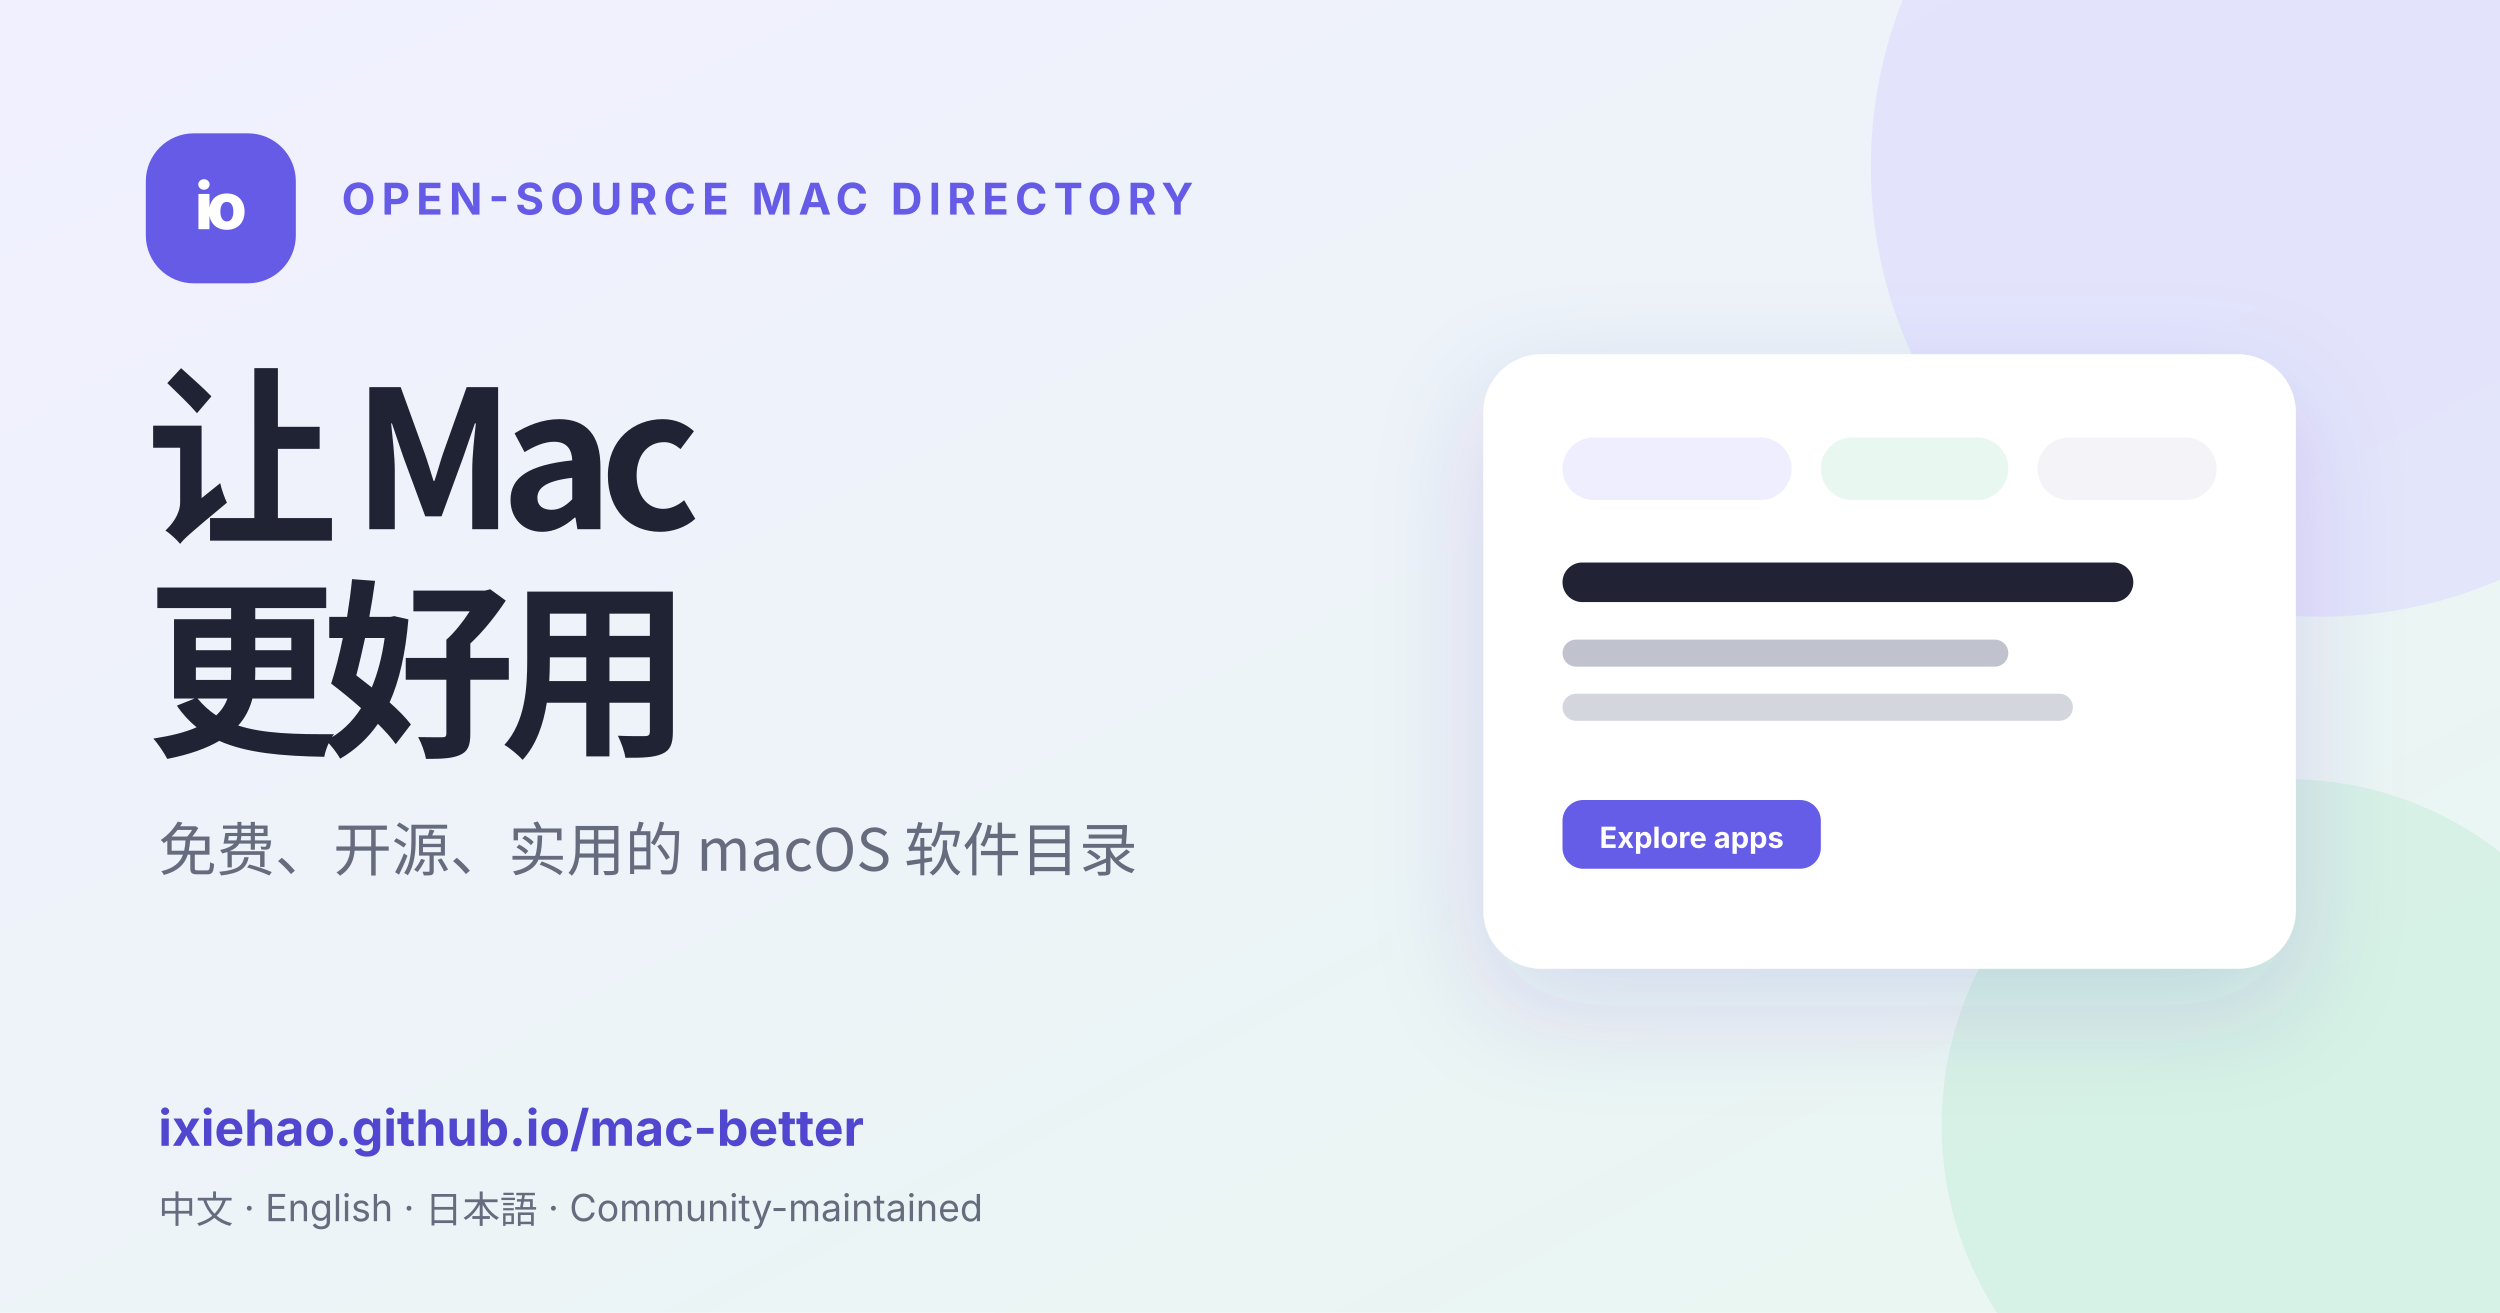
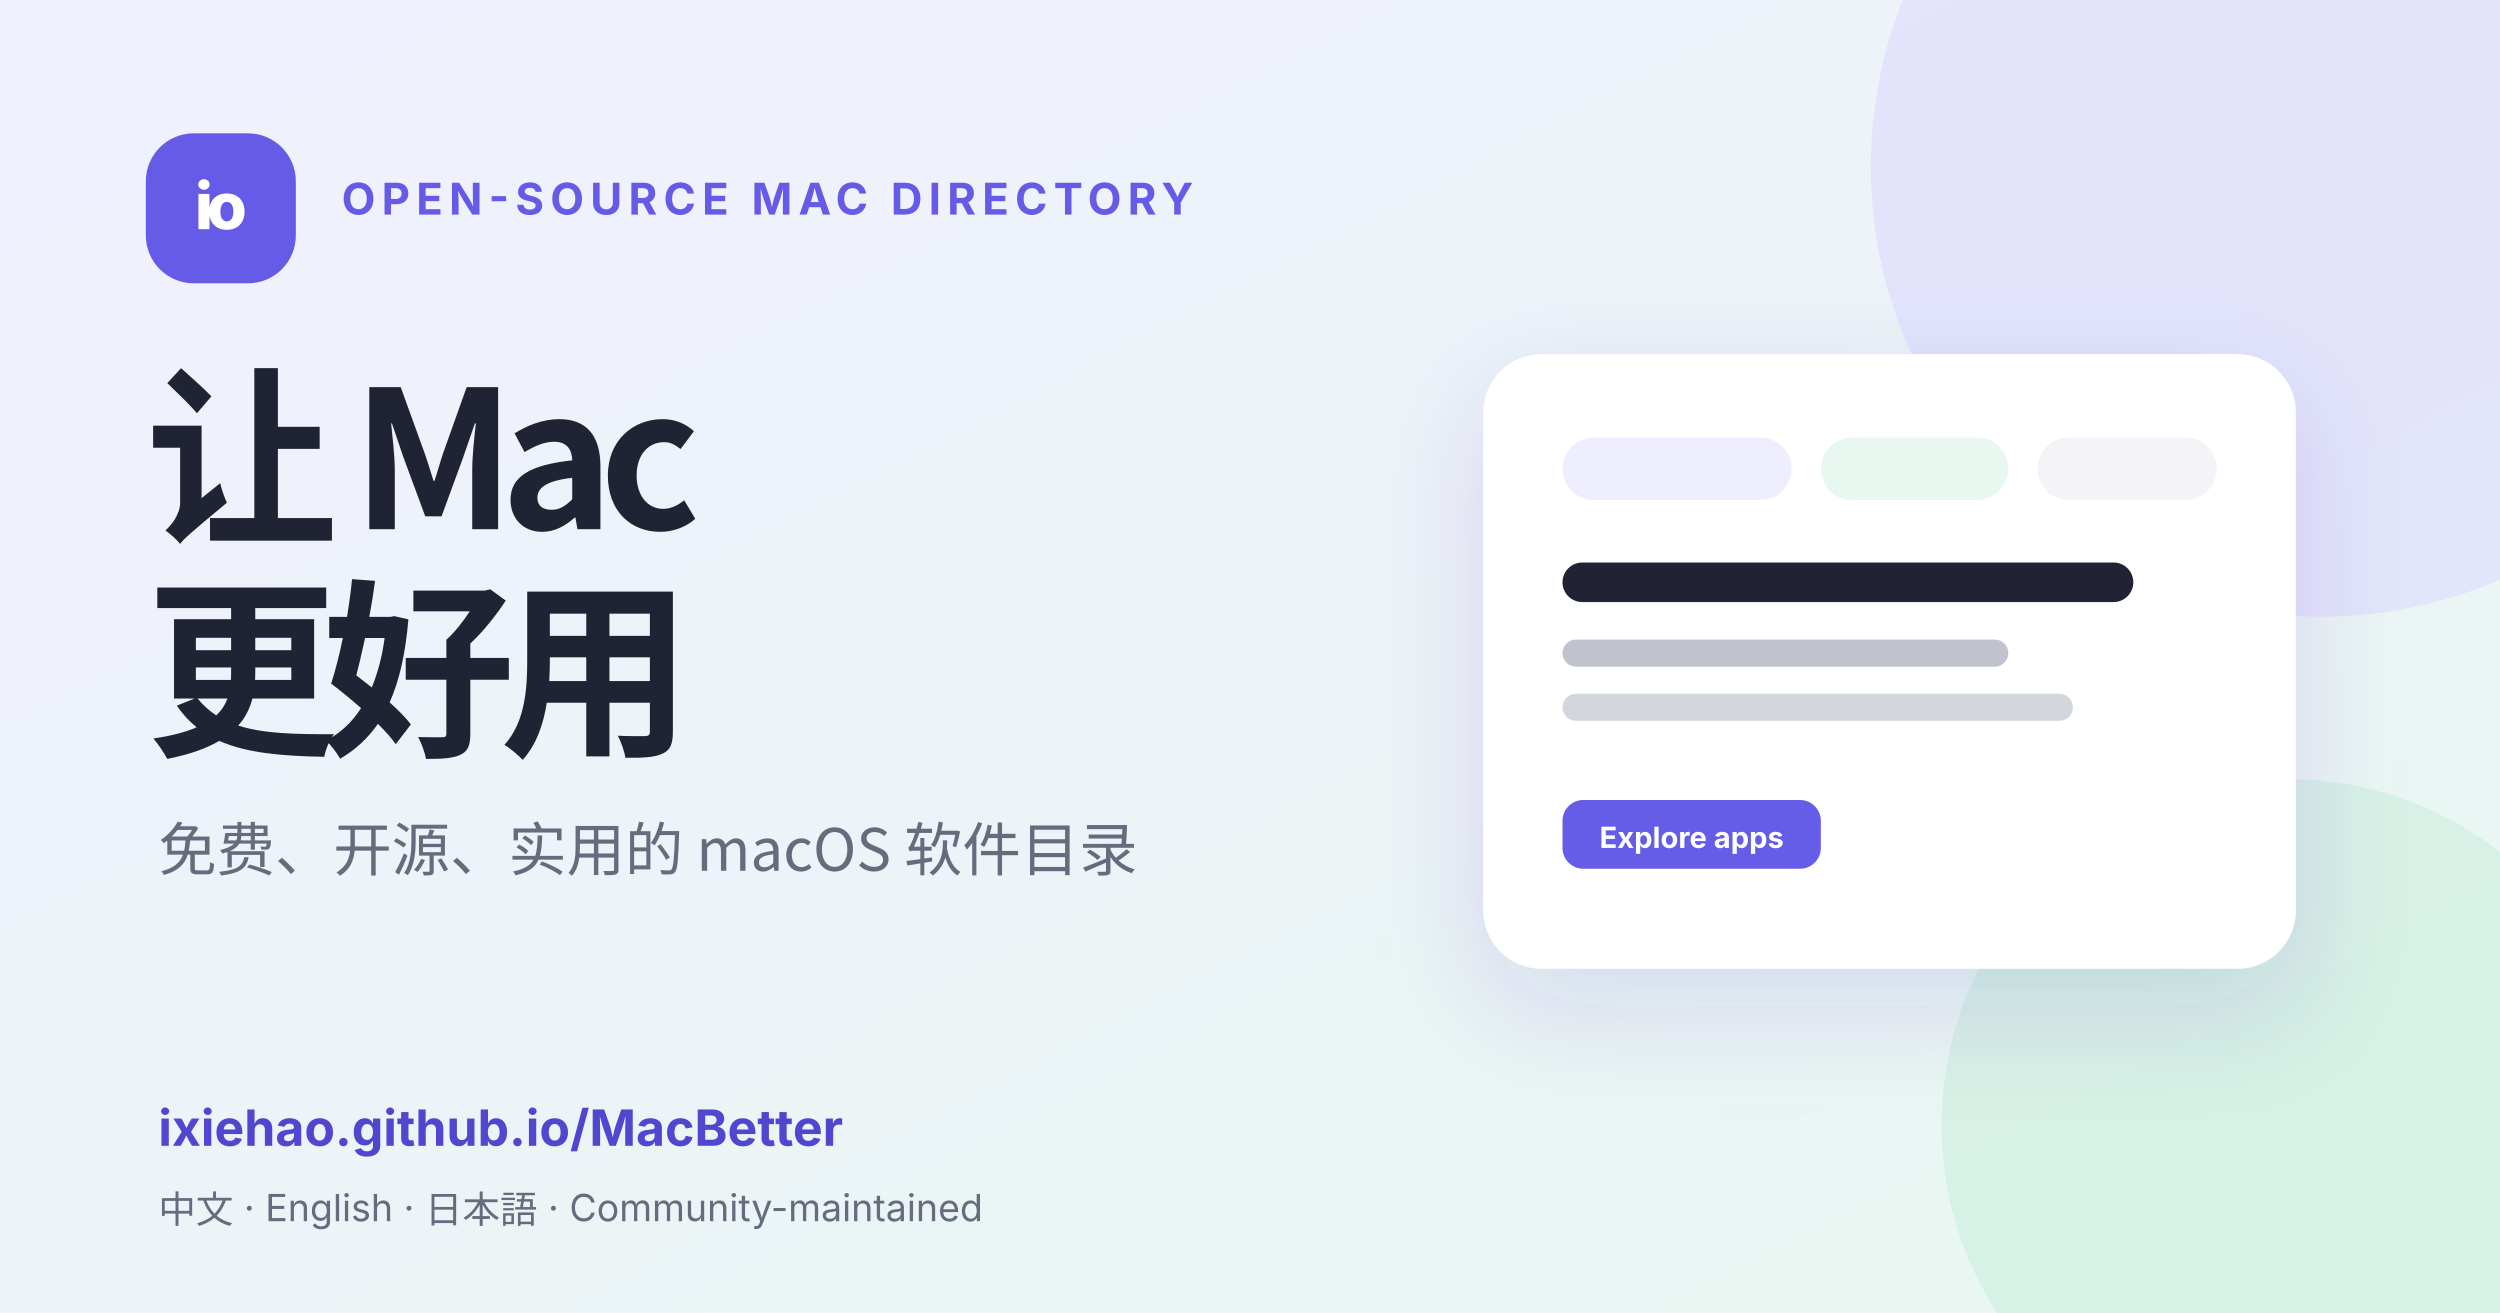
<svg xmlns="http://www.w3.org/2000/svg" width="1200" height="630" viewBox="0 0 1200 630" role="img" aria-labelledby="title description">
  <defs>
    <linearGradient id="wash" x1="0" x2="1" y1="0" y2="1">
      <stop offset="0" stop-color="#f1f0ff" />
      <stop offset="1" stop-color="#e8f7f0" />
    </linearGradient>
    <filter id="shadow" x="-30%" y="-30%" width="160%" height="160%">
      <feDropShadow dx="0" dy="18" stdDeviation="26" flood-color="#4037b8" flood-opacity=".14" />
    </filter>
  </defs>
  <rect width="1200" height="630" fill="#fbfbfd" />
  <path d="M0 0h1200v630H0z" fill="url(#wash)" />
  <circle cx="1114" cy="80" r="216" fill="#dcd9ff" opacity=".58" />
  <circle cx="1098" cy="540" r="166" fill="#cdeede" opacity=".65" />
  <rect x="70" y="64" width="72" height="72" rx="23" fill="#655be7" />
  <text x="106" y="110" fill="#fff" font-family="Inter, -apple-system, BlinkMacSystemFont, sans-serif" font-size="31" font-weight="800" text-anchor="middle" letter-spacing="-3">io</text>
  <text x="164" y="103" fill="#655be7" font-family="Inter, -apple-system, BlinkMacSystemFont, sans-serif" font-size="21" font-weight="750" letter-spacing="3">OPEN-SOURCE MAC DIRECTORY</text>
  <text x="70" y="254" fill="#202334" font-family="PingFang SC, Noto Sans CJK SC, -apple-system, BlinkMacSystemFont, sans-serif" font-size="92" font-weight="800" letter-spacing="-7">让 Mac</text>
  <text x="70" y="356" fill="#202334" font-family="PingFang SC, Noto Sans CJK SC, -apple-system, BlinkMacSystemFont, sans-serif" font-size="92" font-weight="800" letter-spacing="-7">更好用</text>
  <text x="76" y="418" fill="#666b7e" font-family="PingFang SC, Noto Sans CJK SC, -apple-system, BlinkMacSystemFont, sans-serif" font-size="28" font-weight="500">免费、开源、实用的 macOS 软件目录</text>
  <g filter="url(#shadow)">
    <rect x="712" y="170" width="390" height="295" rx="28" fill="#fff" />
    <rect x="750" y="210" width="110" height="30" rx="15" fill="#efeeff" />
    <rect x="874" y="210" width="90" height="30" rx="15" fill="#e8f7f0" />
    <rect x="978" y="210" width="86" height="30" rx="15" fill="#f4f4f8" />
    <rect x="750" y="270" width="274" height="19" rx="9.5" fill="#202334" />
    <rect x="750" y="307" width="214" height="13" rx="6.5" fill="#c0c3ce" />
    <rect x="750" y="333" width="245" height="13" rx="6.5" fill="#d4d6de" />
    <rect x="750" y="384" width="124" height="33" rx="10" fill="#655be7" />
    <text x="812" y="407" fill="#fff" font-family="Inter, -apple-system, BlinkMacSystemFont, sans-serif" font-size="14" font-weight="750" text-anchor="middle">Explore apps</text>
  </g>
-   <text x="76" y="550" fill="#5046cf" font-family="Inter, -apple-system, BlinkMacSystemFont, sans-serif" font-size="24" font-weight="700">ixiehao.github.io/mac-better</text>
+   <text x="76" y="550" fill="#5046cf" font-family="Inter, -apple-system, BlinkMacSystemFont, sans-serif" font-size="24" font-weight="700">ixiehao.github.io/MacBetter</text>
  <text x="76" y="587" fill="#666b7e" font-family="Inter, -apple-system, BlinkMacSystemFont, sans-serif" font-size="18">中文 · English · 日本語 · Community-maintained</text>
</svg>
